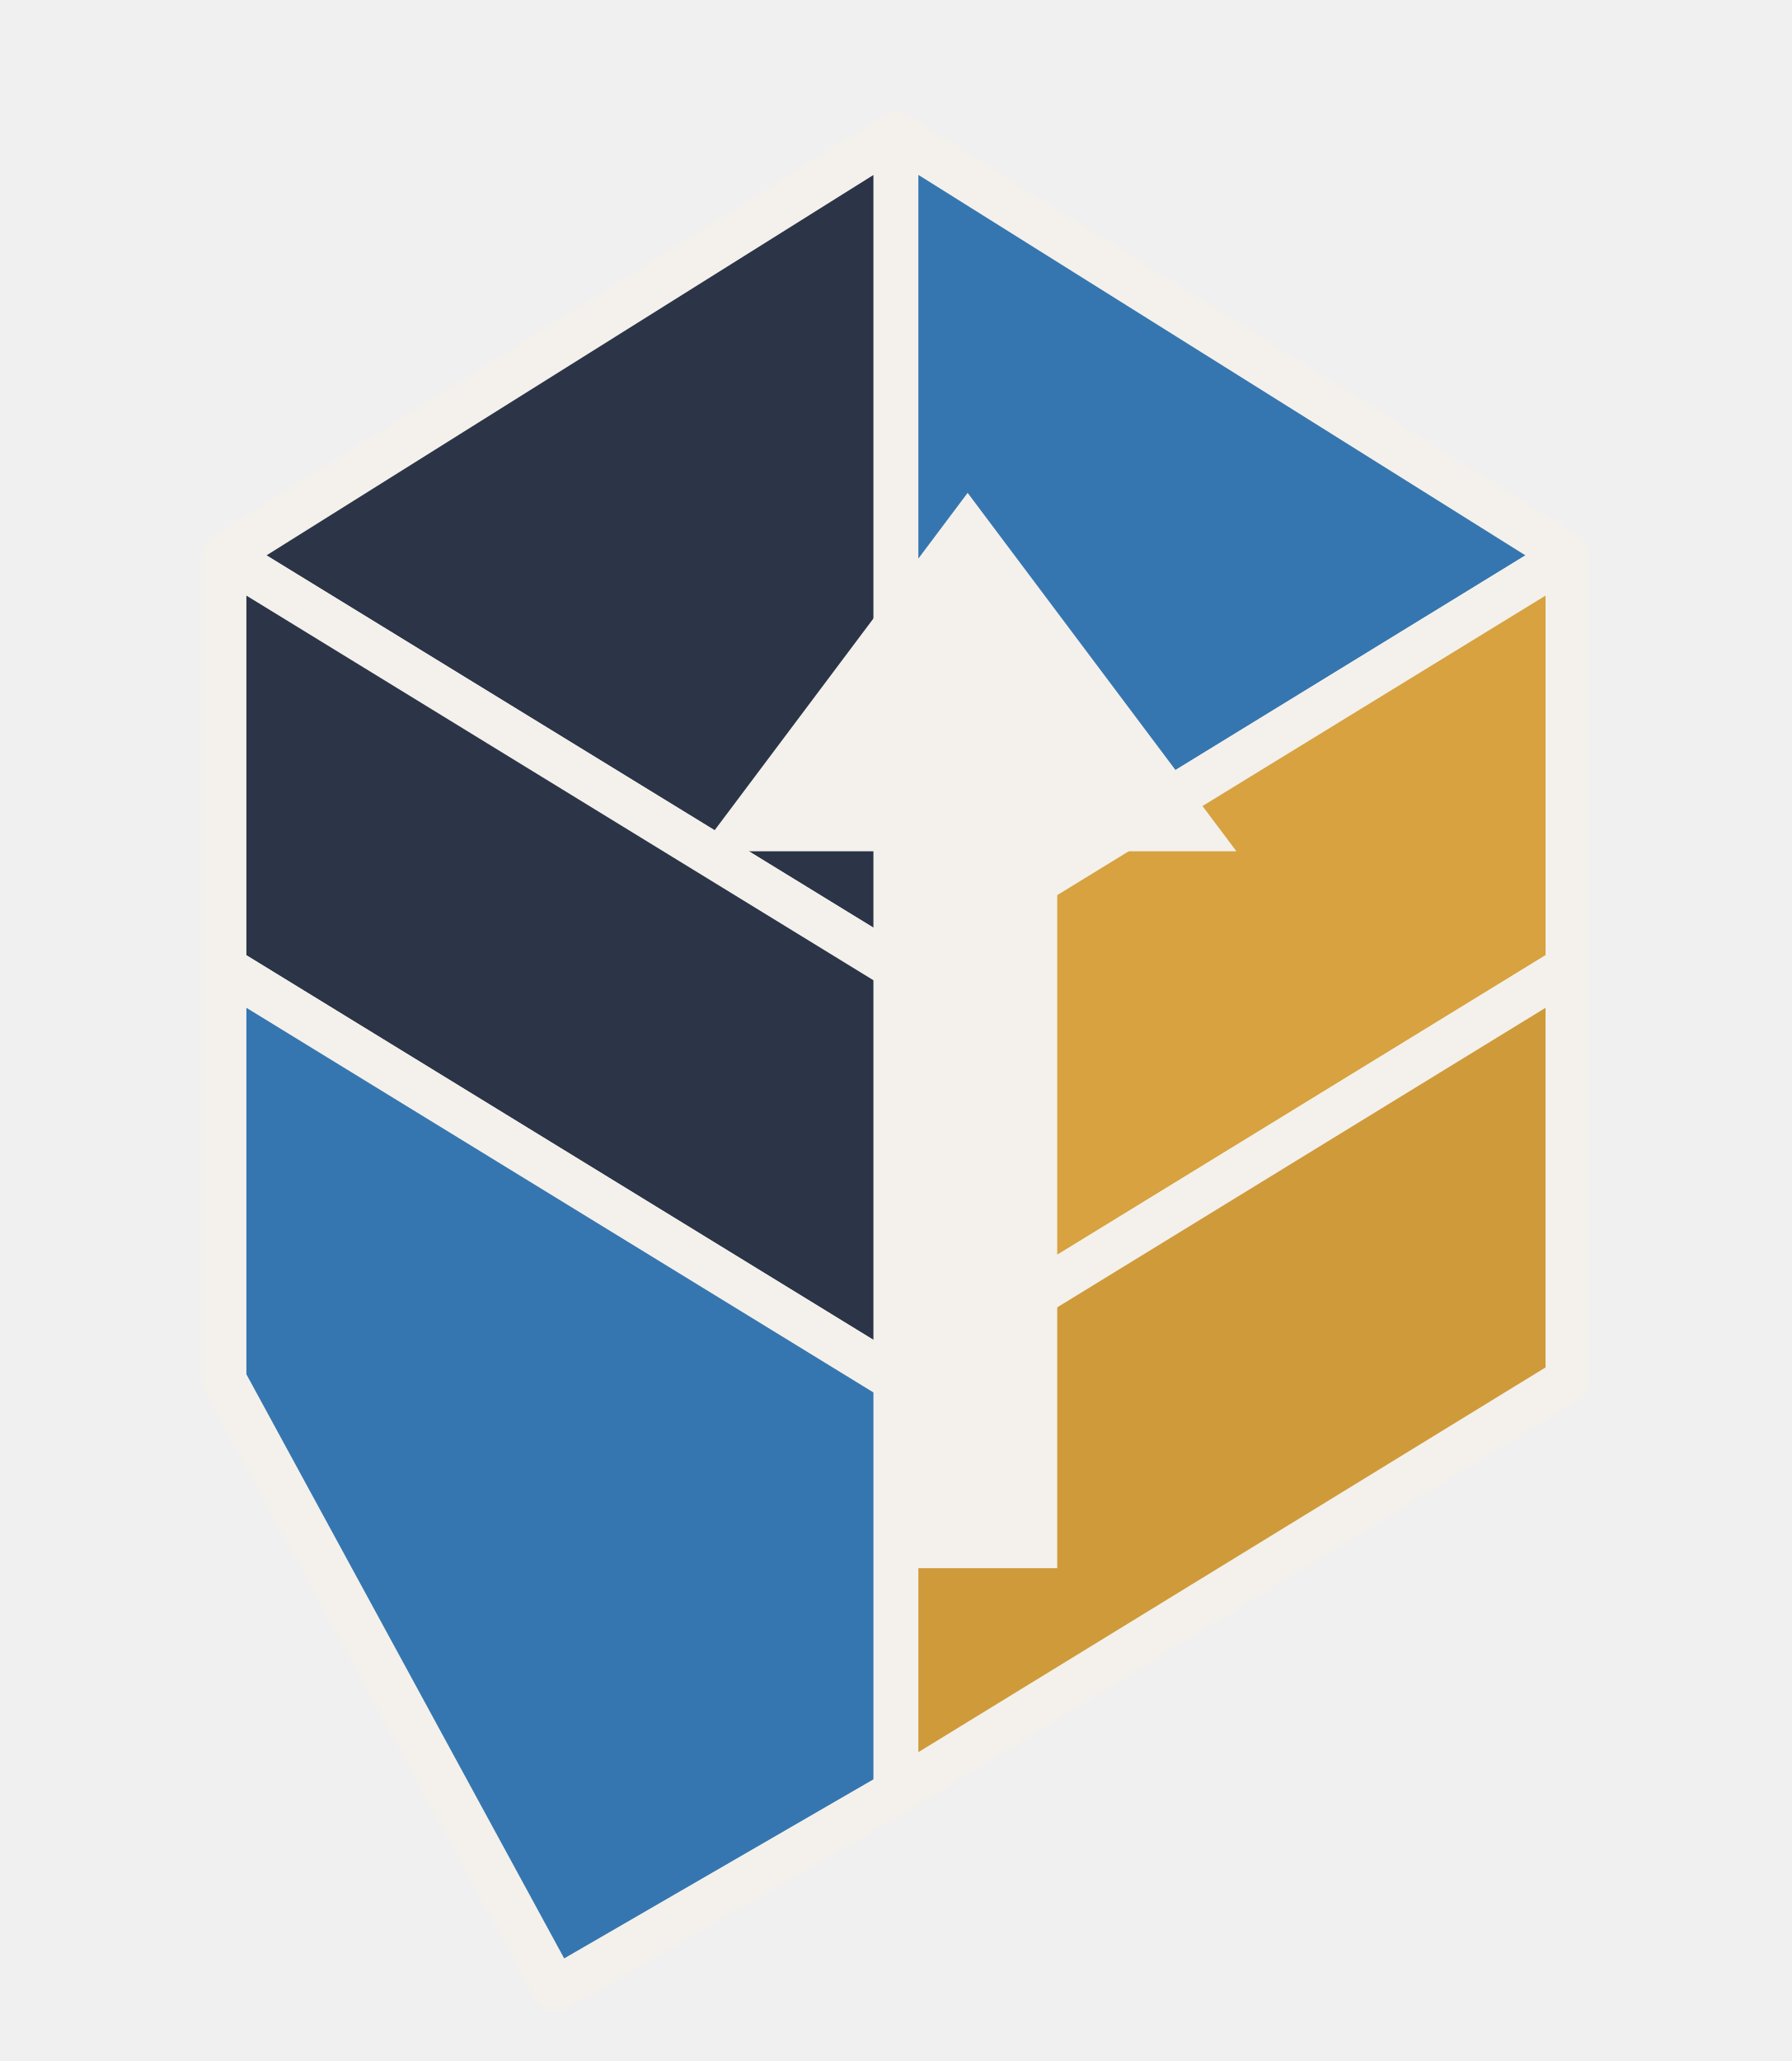
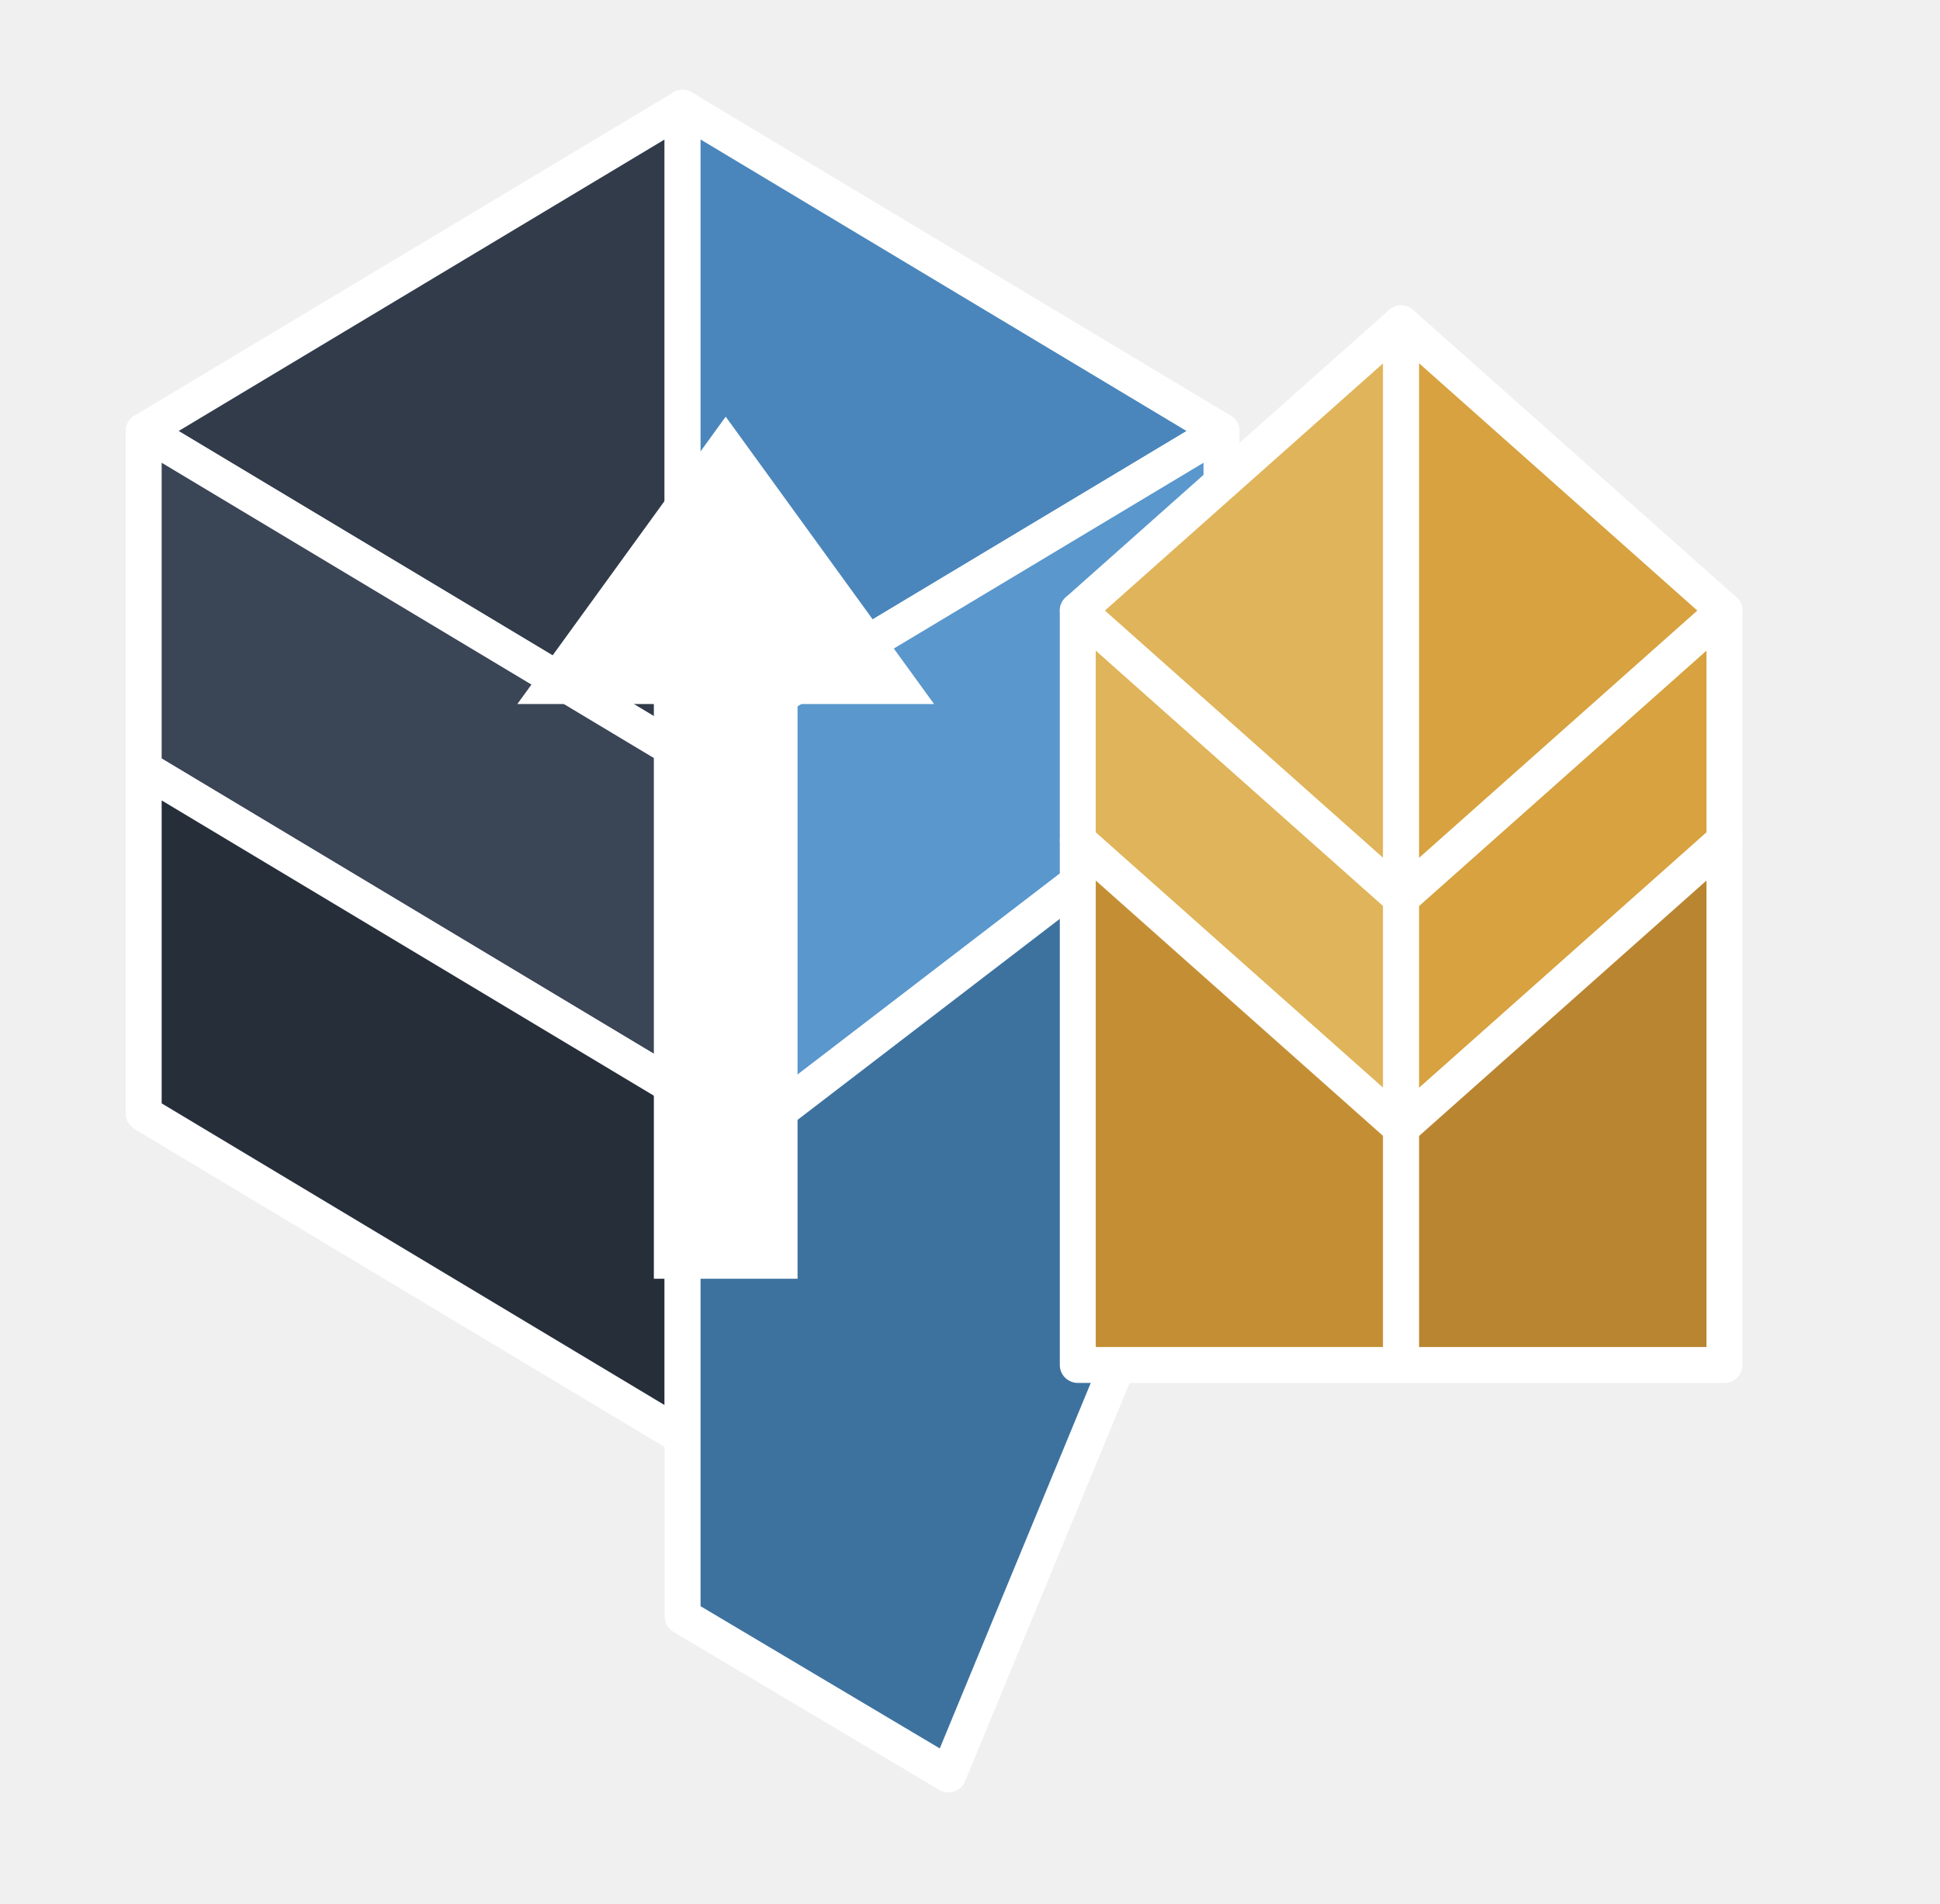
- <svg xmlns="http://www.w3.org/2000/svg" viewBox="0 0 200 230">
-   <g stroke="#f4f1ec" stroke-width="5" stroke-linejoin="round">
-     <polygon points="100,15 100,108 25,62" fill="#2b3547" />
-     <polygon points="100,15 175,62 100,108" fill="#3576b0" />
-     <polygon points="25,62 100,108 100,154 25,108" fill="#2b3547" />
-     <polygon points="25,108 100,154 100,200 62,222 25,154" fill="#3576b0" />
-     <polygon points="175,62 100,108 100,154 175,108" fill="#d7a23f" />
-     <polygon points="175,108 100,154 100,200 175,154" fill="#cf9a3a" />
+ <svg xmlns="http://www.w3.org/2000/svg" viewBox="0 0 270 265">
+   <g stroke="#ffffff" stroke-width="5" stroke-linejoin="round">
+     <polygon points="95,15 20,60 95,105" fill="#313b4a" />
+     <polygon points="95,15 95,105 170,60" fill="#4a86bb" />
+     <polygon points="20,60 95,105 95,152 20,107" fill="#3a4556" />
+     <polygon points="20,107 95,152 95,200 20,155" fill="#262e3a" />
+     <polygon points="170,60 95,105 95,165 170,107.5" fill="#5a97cc" />
+     <polygon points="170,107.5 95,165 95,225 132,247 170,155" fill="#3d729f" />
+     <polygon points="195,45 150,85 195,125" fill="#e0b45a" />
+     <polygon points="195,45 195,125 240,85" fill="#d7a23f" />
+     <polygon points="150,85 195,125 195,157 150,117" fill="#e0b45a" />
+     <polygon points="150,117 195,157 195,190 150,190" fill="#c48f34" />
+     <polygon points="240,85 195,125 195,157 240,117" fill="#d7a23f" />
+     <polygon points="240,117 195,157 195,190 240,190" fill="#b98530" />
  </g>
-   <polygon points="108,55 138,95 118,95 118,175 98,175 98,95 78,95" fill="#f4f1ec" />
+   <polygon points="101,58 130,98 111,98 111,178 91,178 91,98 72,98" fill="#ffffff" />
</svg>
